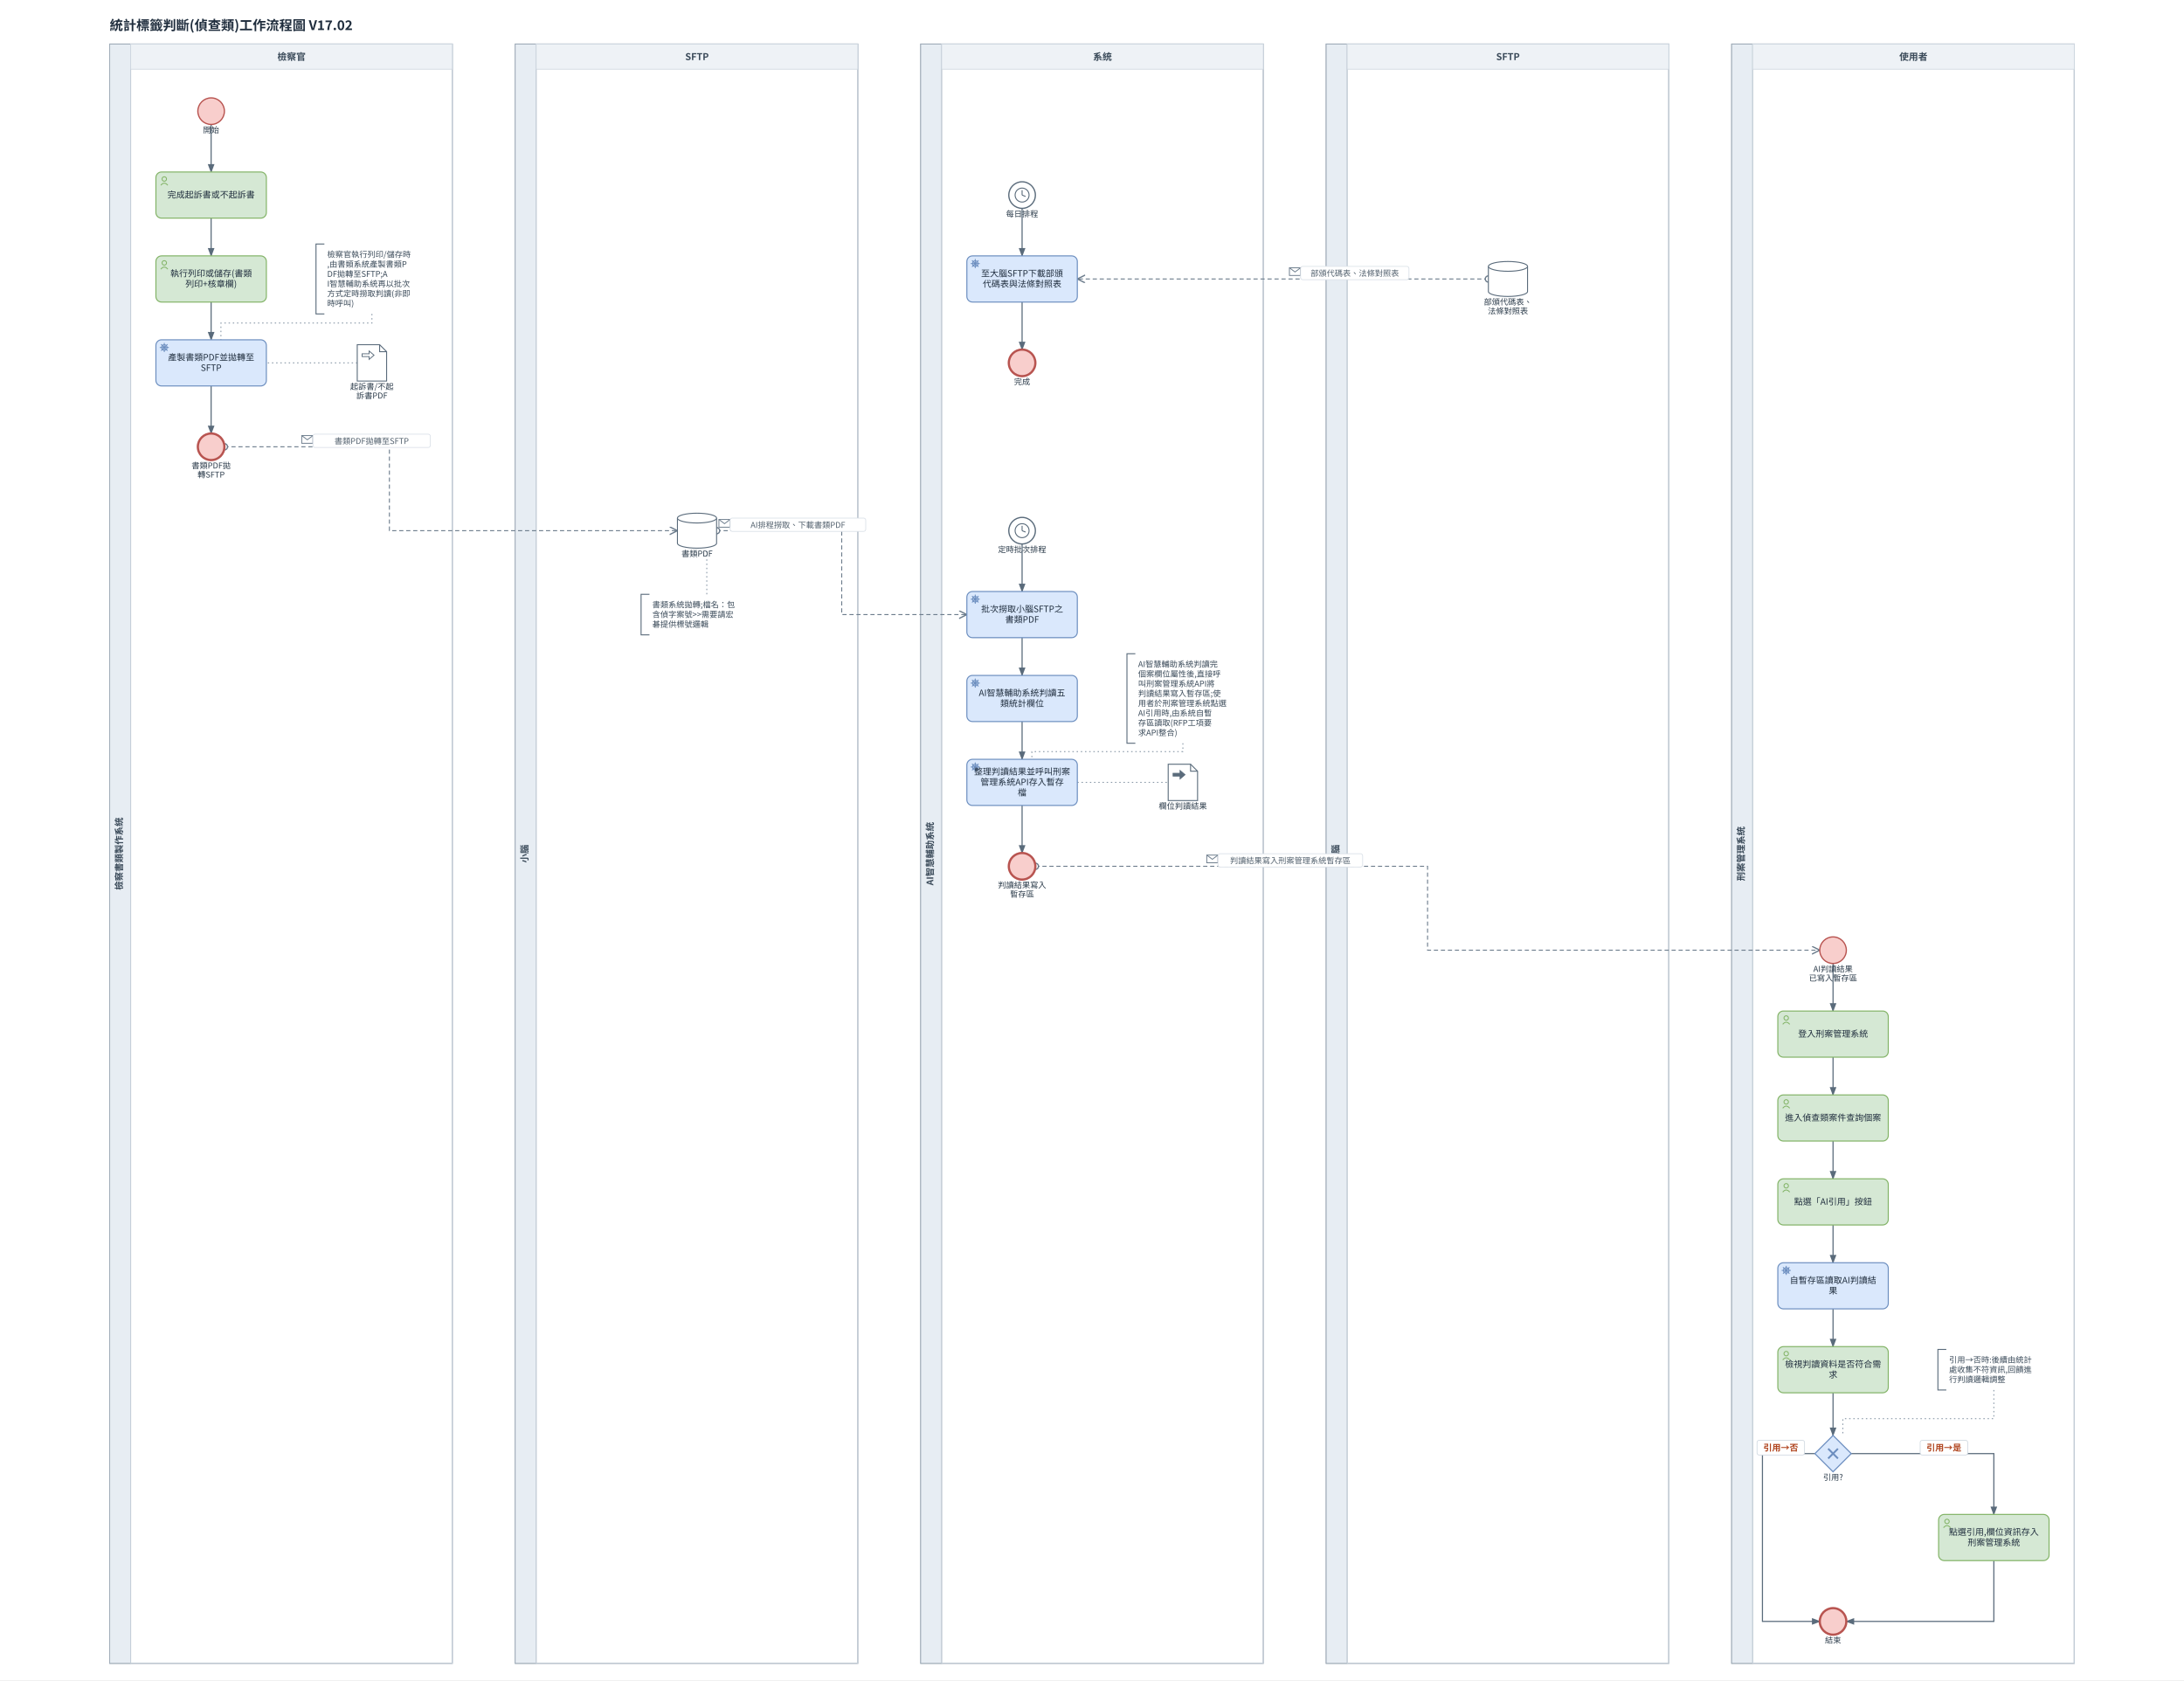
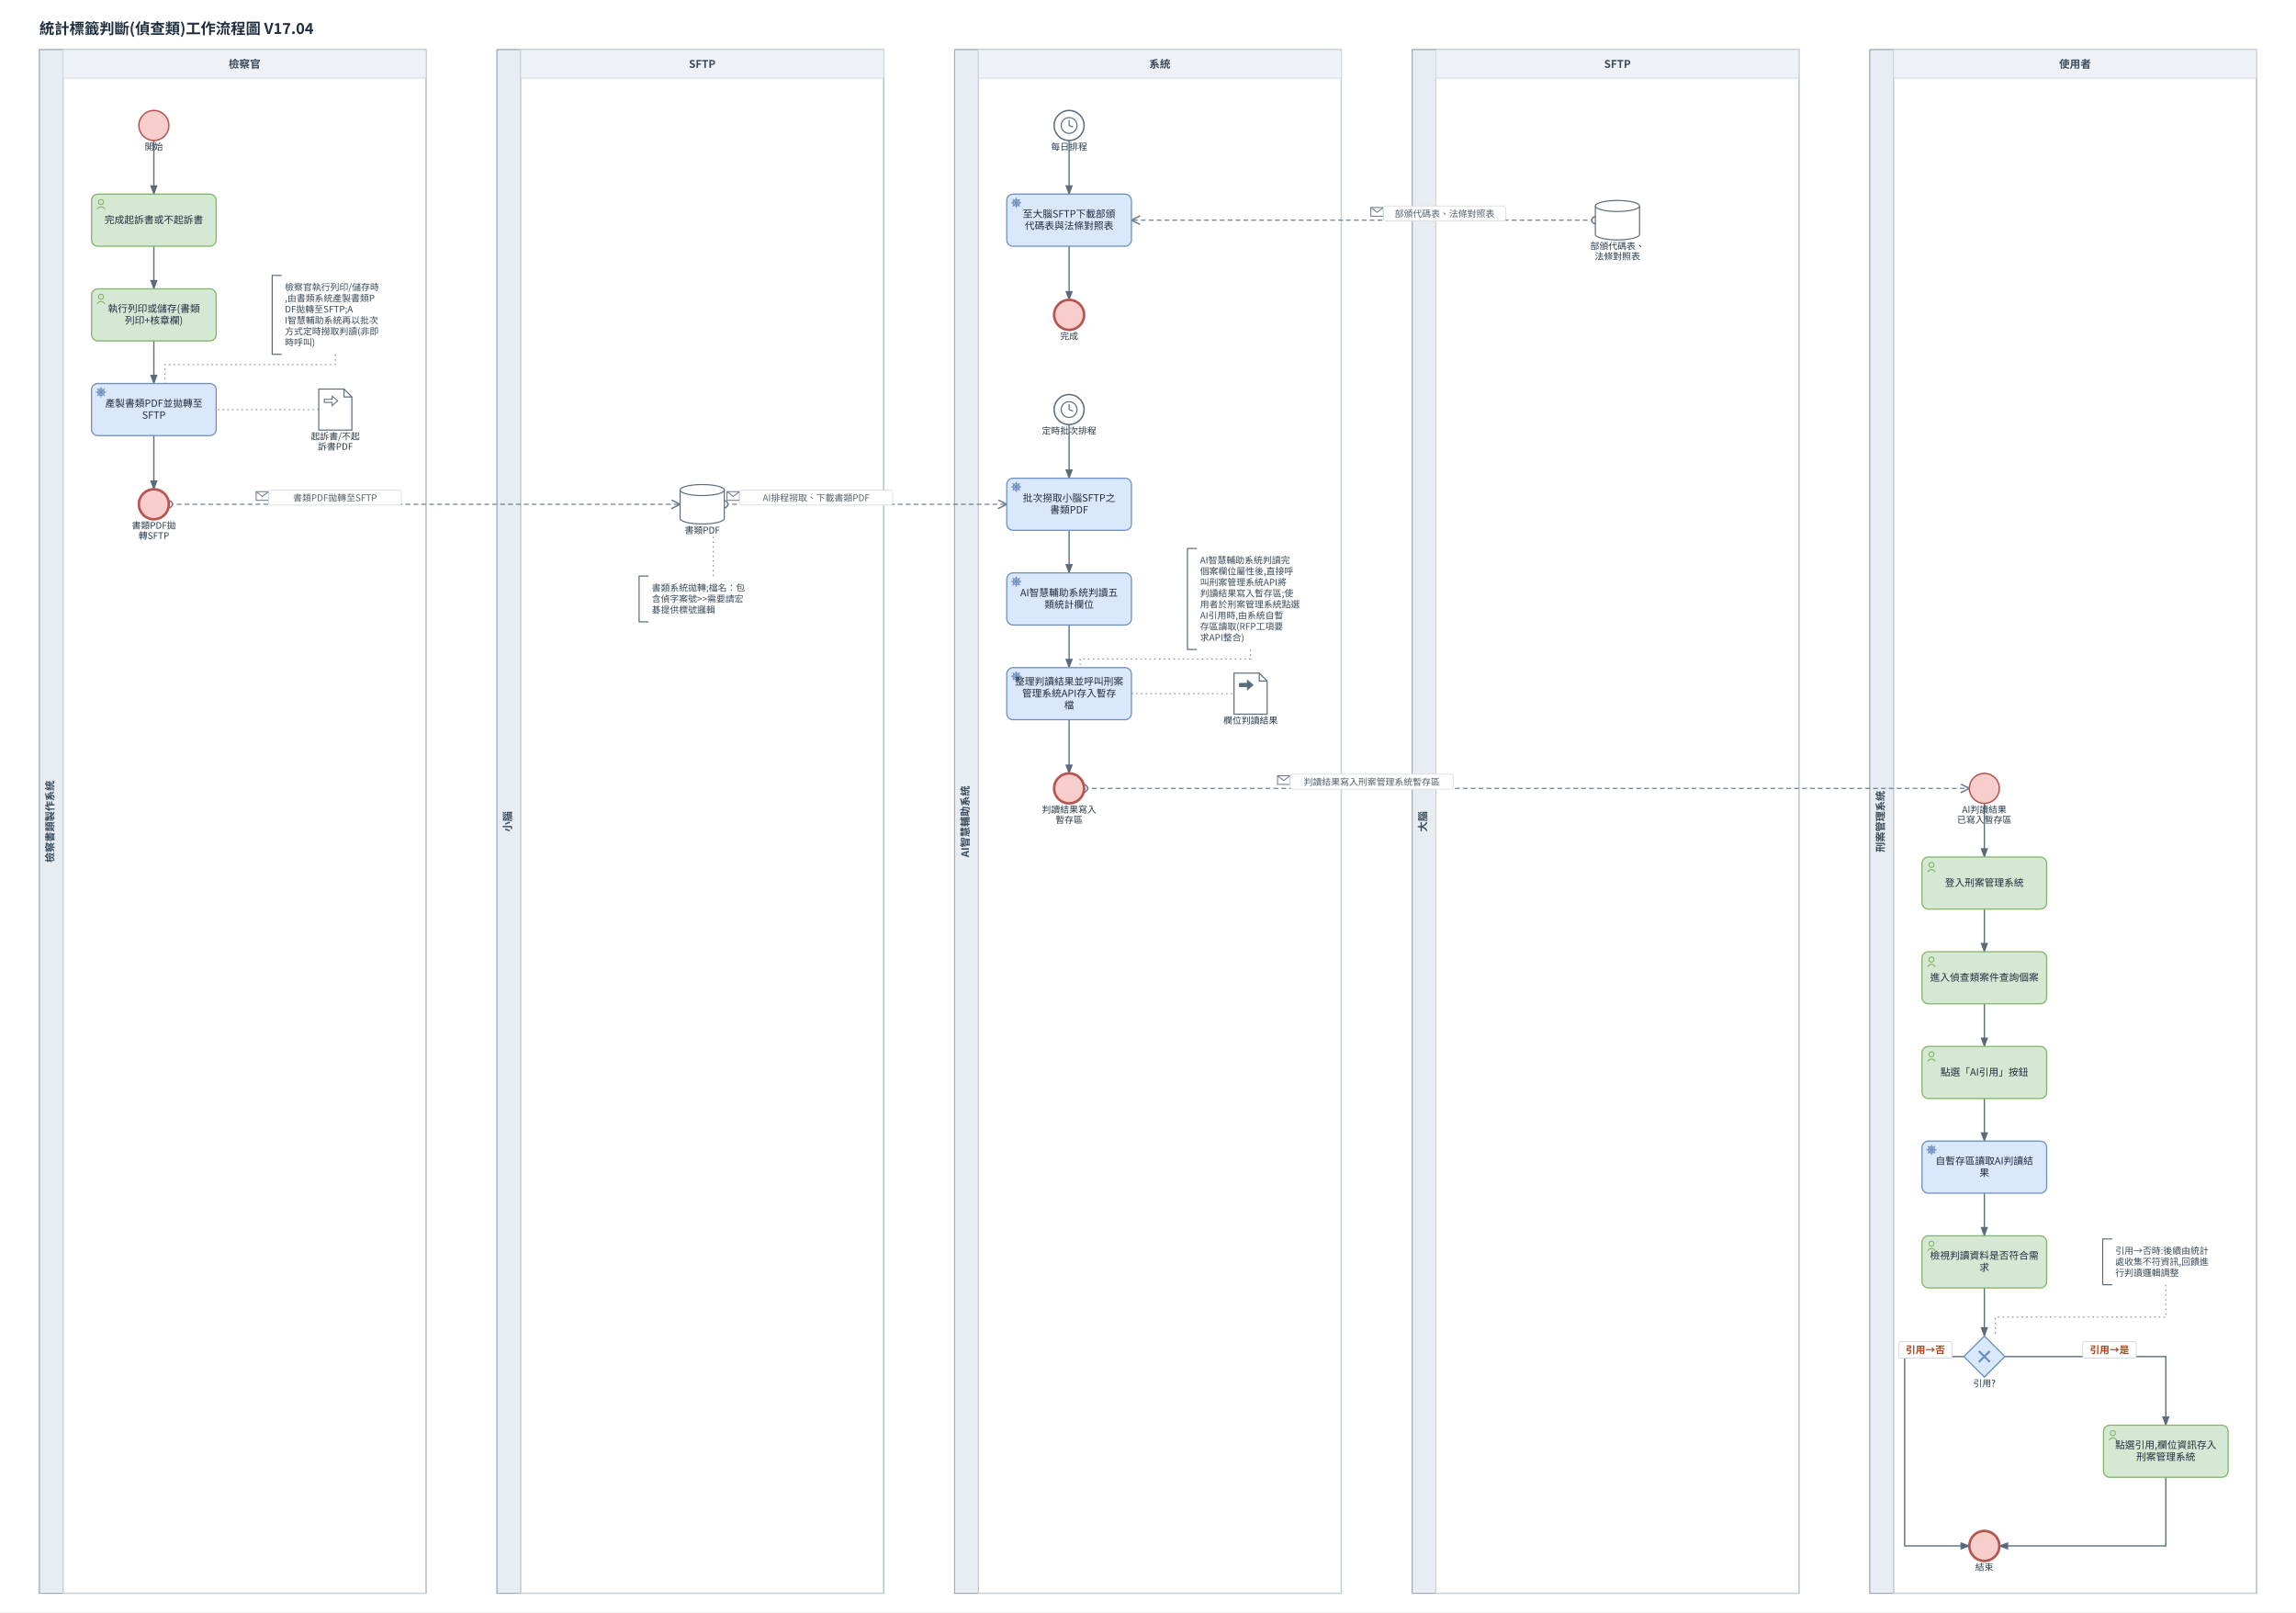
- <svg xmlns="http://www.w3.org/2000/svg" role="img" aria-label="統計標籤判斷(偵查類)工作流程圖 V17.02" viewBox="-17 7 3124 2403" font-family="Microsoft JhengHei, PingFang TC, Noto Sans CJK TC, sans-serif">
-   <rect x="-17" y="7" width="3124" height="2403" fill="#ffffff" />
-   <text x="140" y="50" font-size="19" font-weight="bold" fill="#1f2d3d">統計標籤判斷(偵查類)工作流程圖 V17.02</text>
+ <svg xmlns="http://www.w3.org/2000/svg" role="img" aria-label="統計標籤判斷(偵查類)工作流程圖 V17.04" viewBox="90 7 2910 2043" width="2910" height="2043" font-family="Microsoft JhengHei, PingFang TC, Noto Sans CJK TC, sans-serif">
+   <rect x="90" y="7" width="2910" height="2043" fill="#ffffff" />
+   <text x="140" y="50" font-size="19" font-weight="bold" fill="#1f2d3d">統計標籤判斷(偵查類)工作流程圖 V17.04</text>
  <defs>
    <marker id="arr" markerWidth="9" markerHeight="9" refX="7" refY="3" orient="auto" markerUnits="strokeWidth">
      <path d="M0,0 L8,3 L0,6 Z" fill="#5a6b7b" />
    </marker>
    <marker id="mfarr" markerWidth="11" markerHeight="11" refX="8" refY="4" orient="auto" markerUnits="strokeWidth">
      <path d="M0,0 L8,4 L0,8" fill="none" stroke="#6b7b8b" stroke-width="1.3" />
    </marker>
    <marker id="mfdot" markerWidth="10" markerHeight="10" refX="5" refY="5" orient="auto" markerUnits="strokeWidth">
      <circle cx="5" cy="5" r="3.2" fill="#fff" stroke="#6b7b8b" stroke-width="1.3" />
    </marker>
  </defs>
-   <rect x="140" y="70" width="490" height="2316" fill="none" stroke="#9aa7b4" stroke-width="1.5" />
-   <rect x="140" y="70" width="30" height="2316" fill="#e7edf3" stroke="#9aa7b4" />
-   <text x="158" y="1228.0" font-size="13" font-weight="bold" fill="#3a4a59" text-anchor="middle" transform="rotate(-90 158 1228.0)">檢察書類製作系統</text>
-   <rect x="170" y="70" width="460" height="2316" fill="none" stroke="#cdd6df" />
+   <rect x="140" y="70" width="490" height="1956" fill="none" stroke="#9aa7b4" stroke-width="1.5" />
+   <rect x="140" y="70" width="30" height="1956" fill="#e7edf3" stroke="#9aa7b4" />
+   <text x="158" y="1048.0" font-size="13" font-weight="bold" fill="#3a4a59" text-anchor="middle" transform="rotate(-90 158 1048.0)">檢察書類製作系統</text>
+   <rect x="170" y="70" width="460" height="1956" fill="none" stroke="#cdd6df" />
  <rect x="170" y="70" width="460" height="36" fill="#eef2f6" stroke="#cdd6df" />
  <text x="400.0" y="93" font-size="13.5" font-weight="bold" fill="#3a4a59" text-anchor="middle">檢察官</text>
-   <rect x="720" y="70" width="490" height="2316" fill="none" stroke="#9aa7b4" stroke-width="1.5" />
-   <rect x="720" y="70" width="30" height="2316" fill="#e7edf3" stroke="#9aa7b4" />
-   <text x="738" y="1228.0" font-size="13" font-weight="bold" fill="#3a4a59" text-anchor="middle" transform="rotate(-90 738 1228.0)">小腦</text>
-   <rect x="750" y="70" width="460" height="2316" fill="none" stroke="#cdd6df" />
+   <rect x="720" y="70" width="490" height="1956" fill="none" stroke="#9aa7b4" stroke-width="1.5" />
+   <rect x="720" y="70" width="30" height="1956" fill="#e7edf3" stroke="#9aa7b4" />
+   <text x="738" y="1048.0" font-size="13" font-weight="bold" fill="#3a4a59" text-anchor="middle" transform="rotate(-90 738 1048.0)">小腦</text>
+   <rect x="750" y="70" width="460" height="1956" fill="none" stroke="#cdd6df" />
  <rect x="750" y="70" width="460" height="36" fill="#eef2f6" stroke="#cdd6df" />
  <text x="980.0" y="93" font-size="13.5" font-weight="bold" fill="#3a4a59" text-anchor="middle">SFTP</text>
-   <rect x="1300" y="70" width="490" height="2316" fill="none" stroke="#9aa7b4" stroke-width="1.5" />
-   <rect x="1300" y="70" width="30" height="2316" fill="#e7edf3" stroke="#9aa7b4" />
-   <text x="1318" y="1228.0" font-size="13" font-weight="bold" fill="#3a4a59" text-anchor="middle" transform="rotate(-90 1318 1228.0)">AI智慧輔助系統</text>
-   <rect x="1330" y="70" width="460" height="2316" fill="none" stroke="#cdd6df" />
+   <rect x="1300" y="70" width="490" height="1956" fill="none" stroke="#9aa7b4" stroke-width="1.5" />
+   <rect x="1300" y="70" width="30" height="1956" fill="#e7edf3" stroke="#9aa7b4" />
+   <text x="1318" y="1048.0" font-size="13" font-weight="bold" fill="#3a4a59" text-anchor="middle" transform="rotate(-90 1318 1048.0)">AI智慧輔助系統</text>
+   <rect x="1330" y="70" width="460" height="1956" fill="none" stroke="#cdd6df" />
  <rect x="1330" y="70" width="460" height="36" fill="#eef2f6" stroke="#cdd6df" />
  <text x="1560.0" y="93" font-size="13.5" font-weight="bold" fill="#3a4a59" text-anchor="middle">系統</text>
-   <rect x="1880" y="70" width="490" height="2316" fill="none" stroke="#9aa7b4" stroke-width="1.5" />
-   <rect x="1880" y="70" width="30" height="2316" fill="#e7edf3" stroke="#9aa7b4" />
-   <text x="1898" y="1228.0" font-size="13" font-weight="bold" fill="#3a4a59" text-anchor="middle" transform="rotate(-90 1898 1228.0)">大腦</text>
-   <rect x="1910" y="70" width="460" height="2316" fill="none" stroke="#cdd6df" />
+   <rect x="1880" y="70" width="490" height="1956" fill="none" stroke="#9aa7b4" stroke-width="1.5" />
+   <rect x="1880" y="70" width="30" height="1956" fill="#e7edf3" stroke="#9aa7b4" />
+   <text x="1898" y="1048.0" font-size="13" font-weight="bold" fill="#3a4a59" text-anchor="middle" transform="rotate(-90 1898 1048.0)">大腦</text>
+   <rect x="1910" y="70" width="460" height="1956" fill="none" stroke="#cdd6df" />
  <rect x="1910" y="70" width="460" height="36" fill="#eef2f6" stroke="#cdd6df" />
  <text x="2140.0" y="93" font-size="13.5" font-weight="bold" fill="#3a4a59" text-anchor="middle">SFTP</text>
-   <rect x="2460" y="70" width="490" height="2316" fill="none" stroke="#9aa7b4" stroke-width="1.5" />
-   <rect x="2460" y="70" width="30" height="2316" fill="#e7edf3" stroke="#9aa7b4" />
-   <text x="2478" y="1228.0" font-size="13" font-weight="bold" fill="#3a4a59" text-anchor="middle" transform="rotate(-90 2478 1228.0)">刑案管理系統</text>
-   <rect x="2490" y="70" width="460" height="2316" fill="none" stroke="#cdd6df" />
+   <rect x="2460" y="70" width="490" height="1956" fill="none" stroke="#9aa7b4" stroke-width="1.5" />
+   <rect x="2460" y="70" width="30" height="1956" fill="#e7edf3" stroke="#9aa7b4" />
+   <text x="2478" y="1048.0" font-size="13" font-weight="bold" fill="#3a4a59" text-anchor="middle" transform="rotate(-90 2478 1048.0)">刑案管理系統</text>
+   <rect x="2490" y="70" width="460" height="1956" fill="none" stroke="#cdd6df" />
  <rect x="2490" y="70" width="460" height="36" fill="#eef2f6" stroke="#cdd6df" />
  <text x="2720.0" y="93" font-size="13.5" font-weight="bold" fill="#3a4a59" text-anchor="middle">使用者</text>
  <path d="M285,185 L285,253" fill="none" stroke="#5a6b7b" stroke-width="1.6" marker-end="url(#arr)" />
  <path d="M285,319 L285,373" fill="none" stroke="#5a6b7b" stroke-width="1.6" marker-end="url(#arr)" />
  <path d="M285,439 L285,493" fill="none" stroke="#5a6b7b" stroke-width="1.6" marker-end="url(#arr)" />
  <path d="M285,559 L285,627" fill="none" stroke="#5a6b7b" stroke-width="1.6" marker-end="url(#arr)" />
  <path d="M494,526 L364,526" fill="none" stroke="#8a99a8" stroke-width="1.4" stroke-dasharray="2,4" />
  <path d="M515,456 L515,469 L299,469 L299,493" fill="none" stroke="#8a99a8" stroke-width="1.4" stroke-dasharray="2,4" />
-   <path d="M994,857 L994,791" fill="none" stroke="#8a99a8" stroke-width="1.4" stroke-dasharray="2,4" />
-   <path d="M1445,785 L1445,853" fill="none" stroke="#5a6b7b" stroke-width="1.6" marker-end="url(#arr)" />
-   <path d="M1445,919 L1445,973" fill="none" stroke="#5a6b7b" stroke-width="1.6" marker-end="url(#arr)" />
-   <path d="M1445,1039 L1445,1093" fill="none" stroke="#5a6b7b" stroke-width="1.6" marker-end="url(#arr)" />
-   <path d="M1445,1159 L1445,1227" fill="none" stroke="#5a6b7b" stroke-width="1.6" marker-end="url(#arr)" />
-   <path d="M1445,305 L1445,373" fill="none" stroke="#5a6b7b" stroke-width="1.6" marker-end="url(#arr)" />
-   <path d="M1445,439 L1445,507" fill="none" stroke="#5a6b7b" stroke-width="1.6" marker-end="url(#arr)" />
-   <path d="M1524,1126 L1654,1126" fill="none" stroke="#8a99a8" stroke-width="1.4" stroke-dasharray="2,4" />
-   <path d="M1675,1070 L1675,1082 L1459,1082 L1459,1093" fill="none" stroke="#8a99a8" stroke-width="1.4" stroke-dasharray="2,4" />
-   <path d="M2605,1385 L2605,1453" fill="none" stroke="#5a6b7b" stroke-width="1.6" marker-end="url(#arr)" />
+   <path d="M994,737 L994,671" fill="none" stroke="#8a99a8" stroke-width="1.4" stroke-dasharray="2,4" />
+   <path d="M1445,545 L1445,613" fill="none" stroke="#5a6b7b" stroke-width="1.6" marker-end="url(#arr)" />
+   <path d="M1445,679 L1445,733" fill="none" stroke="#5a6b7b" stroke-width="1.6" marker-end="url(#arr)" />
+   <path d="M1445,799 L1445,853" fill="none" stroke="#5a6b7b" stroke-width="1.6" marker-end="url(#arr)" />
+   <path d="M1445,919 L1445,987" fill="none" stroke="#5a6b7b" stroke-width="1.6" marker-end="url(#arr)" />
+   <path d="M1445,185 L1445,253" fill="none" stroke="#5a6b7b" stroke-width="1.6" marker-end="url(#arr)" />
+   <path d="M1445,319 L1445,387" fill="none" stroke="#5a6b7b" stroke-width="1.6" marker-end="url(#arr)" />
+   <path d="M1524,886 L1654,886" fill="none" stroke="#8a99a8" stroke-width="1.4" stroke-dasharray="2,4" />
+   <path d="M1675,830 L1675,842 L1459,842 L1459,853" fill="none" stroke="#8a99a8" stroke-width="1.4" stroke-dasharray="2,4" />
+   <path d="M2605,1025 L2605,1093" fill="none" stroke="#5a6b7b" stroke-width="1.6" marker-end="url(#arr)" />
+   <path d="M2605,1159 L2605,1213" fill="none" stroke="#5a6b7b" stroke-width="1.6" marker-end="url(#arr)" />
+   <path d="M2605,1279 L2605,1333" fill="none" stroke="#5a6b7b" stroke-width="1.6" marker-end="url(#arr)" />
+   <path d="M2605,1399 L2605,1453" fill="none" stroke="#5a6b7b" stroke-width="1.6" marker-end="url(#arr)" />
  <path d="M2605,1519 L2605,1573" fill="none" stroke="#5a6b7b" stroke-width="1.6" marker-end="url(#arr)" />
-   <path d="M2605,1639 L2605,1693" fill="none" stroke="#5a6b7b" stroke-width="1.6" marker-end="url(#arr)" />
-   <path d="M2605,1759 L2605,1813" fill="none" stroke="#5a6b7b" stroke-width="1.6" marker-end="url(#arr)" />
-   <path d="M2605,1879 L2605,1933" fill="none" stroke="#5a6b7b" stroke-width="1.6" marker-end="url(#arr)" />
-   <path d="M2605,1999 L2605,2060" fill="none" stroke="#5a6b7b" stroke-width="1.6" marker-end="url(#arr)" />
-   <path d="M2579,2086 L2504,2086 L2504,2326 L2586,2326" fill="none" stroke="#5a6b7b" stroke-width="1.6" marker-end="url(#arr)" />
-   <rect x="2496.25" y="2067.0" width="68" height="21" fill="#fff" stroke="#cdd6df" rx="3" />
-   <text x="2530.25" y="2082.0" font-size="12.5" fill="#b0451f" text-anchor="middle" font-weight="bold">引用→否</text>
-   <path d="M2631,2086 L2835,2086 L2835,2173" fill="none" stroke="#5a6b7b" stroke-width="1.6" marker-end="url(#arr)" />
-   <rect x="2729.6" y="2067.0" width="68" height="21" fill="#fff" stroke="#cdd6df" rx="3" />
-   <text x="2763.6" y="2082.0" font-size="12.5" fill="#b0451f" text-anchor="middle" font-weight="bold">引用→是</text>
-   <path d="M2835,2239 L2835,2326 L2624,2326" fill="none" stroke="#5a6b7b" stroke-width="1.6" marker-end="url(#arr)" />
-   <path d="M2835,1995 L2835,2036 L2619,2036 L2619,2060" fill="none" stroke="#8a99a8" stroke-width="1.4" stroke-dasharray="2,4" />
-   <polyline points="304,646 540,646 540,766 952,766" fill="none" stroke="#6b7b8b" stroke-width="1.4" stroke-dasharray="6 4" marker-start="url(#mfdot)" marker-end="url(#mfarr)" />
+   <path d="M2605,1639 L2605,1700" fill="none" stroke="#5a6b7b" stroke-width="1.6" marker-end="url(#arr)" />
+   <path d="M2579,1726 L2504,1726 L2504,1966 L2586,1966" fill="none" stroke="#5a6b7b" stroke-width="1.6" marker-end="url(#arr)" />
+   <rect x="2496.25" y="1707.0" width="68" height="21" fill="#fff" stroke="#cdd6df" rx="3" />
+   <text x="2530.25" y="1722.0" font-size="12.5" fill="#b0451f" text-anchor="middle" font-weight="bold">引用→否</text>
+   <path d="M2631,1726 L2835,1726 L2835,1813" fill="none" stroke="#5a6b7b" stroke-width="1.6" marker-end="url(#arr)" />
+   <rect x="2729.6" y="1707.0" width="68" height="21" fill="#fff" stroke="#cdd6df" rx="3" />
+   <text x="2763.6" y="1722.0" font-size="12.5" fill="#b0451f" text-anchor="middle" font-weight="bold">引用→是</text>
+   <path d="M2835,1879 L2835,1966 L2624,1966" fill="none" stroke="#5a6b7b" stroke-width="1.6" marker-end="url(#arr)" />
+   <path d="M2835,1635 L2835,1676 L2619,1676 L2619,1700" fill="none" stroke="#8a99a8" stroke-width="1.4" stroke-dasharray="2,4" />
+   <polyline points="304,646 628,646 628,646 952,646" fill="none" stroke="#6b7b8b" stroke-width="1.4" stroke-dasharray="6 4" marker-start="url(#mfdot)" marker-end="url(#mfarr)" />
  <rect x="414.6" y="630.0" width="16" height="11" fill="#ffffff" stroke="#6b7b8b" stroke-width="1.2" />
  <path d="M414.6,630.0 L422.6,636.0 L430.6,630.0" fill="none" stroke="#6b7b8b" stroke-width="1.2" />
  <rect x="430.6" y="628.0" width="168" height="19" fill="#fff" stroke="#d7dee6" rx="3" />
  <text x="514.6" y="642.0" font-size="11.5" fill="#52606d" text-anchor="middle">書類PDF拋轉至SFTP</text>
-   <polyline points="1008,766 1187,766 1187,886 1366,886" fill="none" stroke="#6b7b8b" stroke-width="1.4" stroke-dasharray="6 4" marker-start="url(#mfdot)" marker-end="url(#mfarr)" />
-   <rect x="1011.35" y="750.0" width="16" height="11" fill="#ffffff" stroke="#6b7b8b" stroke-width="1.2" />
-   <path d="M1011.35,750.0 L1019.35,756.0 L1027.35,750.0" fill="none" stroke="#6b7b8b" stroke-width="1.2" />
-   <rect x="1027.35" y="748.0" width="194" height="19" fill="#fff" stroke="#d7dee6" rx="3" />
-   <text x="1124.35" y="762.0" font-size="11.5" fill="#52606d" text-anchor="middle">AI排程撈取、下載書類PDF</text>
-   <polyline points="1464,1246 2025,1246 2025,1366 2586,1366" fill="none" stroke="#6b7b8b" stroke-width="1.4" stroke-dasharray="6 4" marker-start="url(#mfdot)" marker-end="url(#mfarr)" />
-   <rect x="1709.15" y="1230.0" width="16" height="11" fill="#ffffff" stroke="#6b7b8b" stroke-width="1.2" />
-   <path d="M1709.15,1230.0 L1717.15,1236.0 L1725.15,1230.0" fill="none" stroke="#6b7b8b" stroke-width="1.2" />
-   <rect x="1725.15" y="1228.0" width="207" height="19" fill="#fff" stroke="#d7dee6" rx="3" />
-   <text x="1828.65" y="1242.0" font-size="11.5" fill="#52606d" text-anchor="middle">判讀結果寫入刑案管理系統暫存區</text>
-   <polyline points="2112,406 1818,406 1818,406 1524,406" fill="none" stroke="#6b7b8b" stroke-width="1.4" stroke-dasharray="6 4" marker-start="url(#mfdot)" marker-end="url(#mfarr)" />
-   <rect x="1827.4" y="390.0" width="16" height="11" fill="#ffffff" stroke="#6b7b8b" stroke-width="1.2" />
-   <path d="M1827.4,390.0 L1835.4,396.0 L1843.4,390.0" fill="none" stroke="#6b7b8b" stroke-width="1.2" />
-   <rect x="1843.4" y="388.0" width="155" height="19" fill="#fff" stroke="#d7dee6" rx="3" />
-   <text x="1920.9" y="402.0" font-size="11.5" fill="#52606d" text-anchor="middle">部頒代碼表、法條對照表</text>
+   <polyline points="1008,646 1187,646 1187,646 1366,646" fill="none" stroke="#6b7b8b" stroke-width="1.4" stroke-dasharray="6 4" marker-start="url(#mfdot)" marker-end="url(#mfarr)" />
+   <rect x="1011.35" y="630.0" width="16" height="11" fill="#ffffff" stroke="#6b7b8b" stroke-width="1.2" />
+   <path d="M1011.35,630.0 L1019.35,636.0 L1027.35,630.0" fill="none" stroke="#6b7b8b" stroke-width="1.2" />
+   <rect x="1027.35" y="628.0" width="194" height="19" fill="#fff" stroke="#d7dee6" rx="3" />
+   <text x="1124.35" y="642.0" font-size="11.5" fill="#52606d" text-anchor="middle">AI排程撈取、下載書類PDF</text>
+   <polyline points="1464,1006 2025,1006 2025,1006 2586,1006" fill="none" stroke="#6b7b8b" stroke-width="1.4" stroke-dasharray="6 4" marker-start="url(#mfdot)" marker-end="url(#mfarr)" />
+   <rect x="1709.15" y="990.0" width="16" height="11" fill="#ffffff" stroke="#6b7b8b" stroke-width="1.2" />
+   <path d="M1709.15,990.0 L1717.15,996.0 L1725.15,990.0" fill="none" stroke="#6b7b8b" stroke-width="1.2" />
+   <rect x="1725.15" y="988.0" width="207" height="19" fill="#fff" stroke="#d7dee6" rx="3" />
+   <text x="1828.65" y="1002.0" font-size="11.5" fill="#52606d" text-anchor="middle">判讀結果寫入刑案管理系統暫存區</text>
+   <polyline points="2112,286 1818,286 1818,286 1524,286" fill="none" stroke="#6b7b8b" stroke-width="1.4" stroke-dasharray="6 4" marker-start="url(#mfdot)" marker-end="url(#mfarr)" />
+   <rect x="1827.4" y="270.0" width="16" height="11" fill="#ffffff" stroke="#6b7b8b" stroke-width="1.2" />
+   <path d="M1827.4,270.0 L1835.4,276.0 L1843.4,270.0" fill="none" stroke="#6b7b8b" stroke-width="1.2" />
+   <rect x="1843.4" y="268.0" width="155" height="19" fill="#fff" stroke="#d7dee6" rx="3" />
+   <text x="1920.9" y="282.0" font-size="11.5" fill="#52606d" text-anchor="middle">部頒代碼表、法條對照表</text>
  <circle cx="285.0" cy="166.0" r="19.0" fill="#f8cecc" stroke="#b85450" stroke-width="1.8" />
  <text x="285.0" y="197" font-size="11.5" fill="#2a3a49" text-anchor="middle">開始</text>
  <rect x="206" y="253" width="158" height="66" rx="8" fill="#d5e8d4" stroke="#82b366" stroke-width="1.5" />
  <circle cx="218" cy="263" r="3.2" fill="none" stroke="#82b366" stroke-width="1.3" />
  <path d="M213,272 Q218,266 223,272" fill="none" stroke="#82b366" stroke-width="1.3" />
  <text x="285.0" y="290.0" font-size="12.5" fill="#1f2d3d" text-anchor="middle">完成起訴書或不起訴書</text>
  <rect x="206" y="373" width="158" height="66" rx="8" fill="#d5e8d4" stroke="#82b366" stroke-width="1.5" />
  <circle cx="218" cy="383" r="3.2" fill="none" stroke="#82b366" stroke-width="1.3" />
  <path d="M213,392 Q218,386 223,392" fill="none" stroke="#82b366" stroke-width="1.3" />
  <text x="285.0" y="402.5" font-size="12.5" fill="#1f2d3d" text-anchor="middle">執行列印或儲存
(書類</text>
  <text x="285.0" y="417.5" font-size="12.5" fill="#1f2d3d" text-anchor="middle">列印+核章欄)</text>
  <rect x="206" y="493" width="158" height="66" rx="8" fill="#dae8fc" stroke="#6c8ebf" stroke-width="1.5" />
  <circle cx="218" cy="504" r="4" fill="none" stroke="#6c8ebf" stroke-width="1.3" />
  <path d="M218,504 l6.5,0.0 M218,504 l-6.5,0.0 M218,504 l0.0,6.5 M218,504 l0.0,-6.5 M218,504 l4.595,4.595 M218,504 l-4.595,4.595 M218,504 l4.595,-4.595 M218,504 l-4.595,-4.595 " stroke="#6c8ebf" stroke-width="1.3" fill="none" />
  <text x="285.0" y="522.5" font-size="12.5" fill="#1f2d3d" text-anchor="middle">產製書類PDF並拋轉至</text>
  <text x="285.0" y="537.5" font-size="12.5" fill="#1f2d3d" text-anchor="middle">SFTP</text>
  <circle cx="285.0" cy="646.0" r="19.0" fill="#f8cecc" stroke="#b85450" stroke-width="3.2" />
  <text x="285.0" y="677" font-size="11.5" fill="#2a3a49" text-anchor="middle">書類PDF拋</text>
  <text x="285.0" y="690" font-size="11.5" fill="#2a3a49" text-anchor="middle">轉SFTP</text>
  <path d="M494,500 L526,500 L536,510 L536,552 L494,552 Z" fill="#ffffff" stroke="#5a6b7b" stroke-width="1.4" />
  <path d="M526,500 L526,510 L536,510" fill="none" stroke="#5a6b7b" stroke-width="1.4" />
  <path d="M501,513 L511,513 L511,509 L518,515 L511,521 L511,517 L501,517 Z" fill="none" stroke="#5a6b7b" stroke-width="1.2" />
  <text x="515.0" y="564" font-size="11.5" fill="#2a3a49" text-anchor="middle">起訴書/不起</text>
  <text x="515.0" y="577" font-size="11.5" fill="#2a3a49" text-anchor="middle">訴書PDF</text>
  <path d="M447,356 L435,356 L435,456 L447,456" fill="none" stroke="#5a6b7b" stroke-width="1.4" />
  <text x="451" y="375.0" font-size="11.5" fill="#3a4a59">檢察官執行列印/儲存時</text>
  <text x="451" y="389.0" font-size="11.5" fill="#3a4a59">,由書類系統產製書類P</text>
  <text x="451" y="403.0" font-size="11.5" fill="#3a4a59">DF拋轉至SFTP;A</text>
  <text x="451" y="417.0" font-size="11.5" fill="#3a4a59">I智慧輔助系統再以批次</text>
  <text x="451" y="431.0" font-size="11.5" fill="#3a4a59">方式定時撈取判讀(非即</text>
  <text x="451" y="445.0" font-size="11.5" fill="#3a4a59">時呼叫)</text>
-   <path d="M952,748 L952,784 A28.0,7 0 0 0 1008,784 L1008,748" fill="#ffffff" stroke="#5a6b7b" stroke-width="1.4" />
-   <ellipse cx="980.0" cy="748" rx="28.0" ry="7" fill="#ffffff" stroke="#5a6b7b" stroke-width="1.4" />
-   <text x="980.0" y="803" font-size="11.5" fill="#2a3a49" text-anchor="middle">書類PDF</text>
-   <path d="M912,857 L900,857 L900,915 L912,915" fill="none" stroke="#5a6b7b" stroke-width="1.4" />
-   <text x="916" y="876.0" font-size="11.5" fill="#3a4a59">書類系統拋轉;檔名：包</text>
-   <text x="916" y="890.0" font-size="11.5" fill="#3a4a59">含偵字案號&gt;&gt;需要請宏</text>
-   <text x="916" y="904.0" font-size="11.5" fill="#3a4a59">碁提供標號邏輯</text>
-   <circle cx="1445.0" cy="766.0" r="19.0" fill="#ffffff" stroke="#5a6b7b" stroke-width="1.8" />
-   <circle cx="1445.0" cy="766.0" r="10" fill="none" stroke="#5a6b7b" stroke-width="1.4" />
-   <path d="M1445.0,766.0 L1445.0,759.0 M1445.0,766.0 L1450.0,768.0" stroke="#5a6b7b" stroke-width="1.4" fill="none" />
-   <text x="1445.0" y="797" font-size="11.5" fill="#2a3a49" text-anchor="middle">定時批次排程</text>
+   <path d="M952,628 L952,664 A28.0,7 0 0 0 1008,664 L1008,628" fill="#ffffff" stroke="#5a6b7b" stroke-width="1.4" />
+   <ellipse cx="980.0" cy="628" rx="28.0" ry="7" fill="#ffffff" stroke="#5a6b7b" stroke-width="1.4" />
+   <text x="980.0" y="683" font-size="11.5" fill="#2a3a49" text-anchor="middle">書類PDF</text>
+   <path d="M912,737 L900,737 L900,795 L912,795" fill="none" stroke="#5a6b7b" stroke-width="1.4" />
+   <text x="916" y="756.0" font-size="11.5" fill="#3a4a59">書類系統拋轉;檔名：包</text>
+   <text x="916" y="770.0" font-size="11.5" fill="#3a4a59">含偵字案號&gt;&gt;需要請宏</text>
+   <text x="916" y="784.0" font-size="11.5" fill="#3a4a59">碁提供標號邏輯</text>
+   <circle cx="1445.0" cy="526.0" r="19.0" fill="#ffffff" stroke="#5a6b7b" stroke-width="1.8" />
+   <circle cx="1445.0" cy="526.0" r="10" fill="none" stroke="#5a6b7b" stroke-width="1.4" />
+   <path d="M1445.0,526.0 L1445.0,519.0 M1445.0,526.0 L1450.0,528.0" stroke="#5a6b7b" stroke-width="1.4" fill="none" />
+   <text x="1445.0" y="557" font-size="11.5" fill="#2a3a49" text-anchor="middle">定時批次排程</text>
+   <rect x="1366" y="613" width="158" height="66" rx="8" fill="#dae8fc" stroke="#6c8ebf" stroke-width="1.5" />
+   <circle cx="1378" cy="624" r="4" fill="none" stroke="#6c8ebf" stroke-width="1.3" />
+   <path d="M1378,624 l6.5,0.0 M1378,624 l-6.5,0.0 M1378,624 l0.0,6.5 M1378,624 l0.0,-6.5 M1378,624 l4.595,4.595 M1378,624 l-4.595,4.595 M1378,624 l4.595,-4.595 M1378,624 l-4.595,-4.595 " stroke="#6c8ebf" stroke-width="1.3" fill="none" />
+   <text x="1445.0" y="642.5" font-size="12.5" fill="#1f2d3d" text-anchor="middle">批次撈取小腦SFTP之</text>
+   <text x="1445.0" y="657.5" font-size="12.5" fill="#1f2d3d" text-anchor="middle">書類PDF</text>
+   <rect x="1366" y="733" width="158" height="66" rx="8" fill="#dae8fc" stroke="#6c8ebf" stroke-width="1.5" />
+   <circle cx="1378" cy="744" r="4" fill="none" stroke="#6c8ebf" stroke-width="1.3" />
+   <path d="M1378,744 l6.5,0.0 M1378,744 l-6.5,0.0 M1378,744 l0.0,6.5 M1378,744 l0.0,-6.5 M1378,744 l4.595,4.595 M1378,744 l-4.595,4.595 M1378,744 l4.595,-4.595 M1378,744 l-4.595,-4.595 " stroke="#6c8ebf" stroke-width="1.3" fill="none" />
+   <text x="1445.0" y="762.5" font-size="12.5" fill="#1f2d3d" text-anchor="middle">AI智慧輔助系統判讀五</text>
+   <text x="1445.0" y="777.5" font-size="12.5" fill="#1f2d3d" text-anchor="middle">類統計欄位</text>
  <rect x="1366" y="853" width="158" height="66" rx="8" fill="#dae8fc" stroke="#6c8ebf" stroke-width="1.5" />
  <circle cx="1378" cy="864" r="4" fill="none" stroke="#6c8ebf" stroke-width="1.3" />
  <path d="M1378,864 l6.5,0.0 M1378,864 l-6.5,0.0 M1378,864 l0.0,6.5 M1378,864 l0.0,-6.5 M1378,864 l4.595,4.595 M1378,864 l-4.595,4.595 M1378,864 l4.595,-4.595 M1378,864 l-4.595,-4.595 " stroke="#6c8ebf" stroke-width="1.3" fill="none" />
-   <text x="1445.0" y="882.5" font-size="12.5" fill="#1f2d3d" text-anchor="middle">批次撈取小腦SFTP之</text>
-   <text x="1445.0" y="897.5" font-size="12.5" fill="#1f2d3d" text-anchor="middle">書類PDF</text>
-   <rect x="1366" y="973" width="158" height="66" rx="8" fill="#dae8fc" stroke="#6c8ebf" stroke-width="1.5" />
-   <circle cx="1378" cy="984" r="4" fill="none" stroke="#6c8ebf" stroke-width="1.3" />
-   <path d="M1378,984 l6.5,0.0 M1378,984 l-6.5,0.0 M1378,984 l0.0,6.5 M1378,984 l0.0,-6.5 M1378,984 l4.595,4.595 M1378,984 l-4.595,4.595 M1378,984 l4.595,-4.595 M1378,984 l-4.595,-4.595 " stroke="#6c8ebf" stroke-width="1.3" fill="none" />
-   <text x="1445.0" y="1002.5" font-size="12.5" fill="#1f2d3d" text-anchor="middle">AI智慧輔助系統判讀五</text>
-   <text x="1445.0" y="1017.5" font-size="12.5" fill="#1f2d3d" text-anchor="middle">類統計欄位</text>
-   <rect x="1366" y="1093" width="158" height="66" rx="8" fill="#dae8fc" stroke="#6c8ebf" stroke-width="1.5" />
-   <circle cx="1378" cy="1104" r="4" fill="none" stroke="#6c8ebf" stroke-width="1.3" />
-   <path d="M1378,1104 l6.5,0.0 M1378,1104 l-6.5,0.0 M1378,1104 l0.0,6.5 M1378,1104 l0.0,-6.5 M1378,1104 l4.595,4.595 M1378,1104 l-4.595,4.595 M1378,1104 l4.595,-4.595 M1378,1104 l-4.595,-4.595 " stroke="#6c8ebf" stroke-width="1.3" fill="none" />
-   <text x="1445.0" y="1115.0" font-size="12.5" fill="#1f2d3d" text-anchor="middle">整理判讀結果並呼叫刑案</text>
-   <text x="1445.0" y="1130.0" font-size="12.5" fill="#1f2d3d" text-anchor="middle">管理系統API存入暫存</text>
-   <text x="1445.0" y="1145.0" font-size="12.5" fill="#1f2d3d" text-anchor="middle">檔</text>
-   <circle cx="1445.0" cy="1246.0" r="19.0" fill="#f8cecc" stroke="#b85450" stroke-width="3.2" />
-   <text x="1445.0" y="1277" font-size="11.5" fill="#2a3a49" text-anchor="middle">判讀結果寫入</text>
-   <text x="1445.0" y="1290" font-size="11.5" fill="#2a3a49" text-anchor="middle">暫存區</text>
-   <path d="M1654,1100 L1686,1100 L1696,1110 L1696,1152 L1654,1152 Z" fill="#ffffff" stroke="#5a6b7b" stroke-width="1.4" />
-   <path d="M1686,1100 L1686,1110 L1696,1110" fill="none" stroke="#5a6b7b" stroke-width="1.4" />
-   <path d="M1661,1113 L1671,1113 L1671,1109 L1678,1115 L1671,1121 L1671,1117 L1661,1117 Z" fill="#5a6b7b" stroke="#5a6b7b" stroke-width="1.2" />
-   <text x="1675.0" y="1164" font-size="11.5" fill="#2a3a49" text-anchor="middle">欄位判讀結果</text>
-   <path d="M1607,942 L1595,942 L1595,1070 L1607,1070" fill="none" stroke="#5a6b7b" stroke-width="1.4" />
-   <text x="1611" y="961.0" font-size="11.5" fill="#3a4a59">AI智慧輔助系統判讀完</text>
-   <text x="1611" y="975.0" font-size="11.5" fill="#3a4a59">個案欄位屬性後,直接呼</text>
-   <text x="1611" y="989.0" font-size="11.5" fill="#3a4a59">叫刑案管理系統API將</text>
-   <text x="1611" y="1003.0" font-size="11.5" fill="#3a4a59">判讀結果寫入暫存區;使</text>
-   <text x="1611" y="1017.0" font-size="11.5" fill="#3a4a59">用者於刑案管理系統點選</text>
-   <text x="1611" y="1031.0" font-size="11.5" fill="#3a4a59">AI引用時,由系統自暫</text>
-   <text x="1611" y="1045.0" font-size="11.5" fill="#3a4a59">存區讀取(RFP工項要</text>
-   <text x="1611" y="1059.0" font-size="11.5" fill="#3a4a59">求API整合)</text>
-   <circle cx="1445.0" cy="286.0" r="19.0" fill="#ffffff" stroke="#5a6b7b" stroke-width="1.8" />
-   <circle cx="1445.0" cy="286.0" r="10" fill="none" stroke="#5a6b7b" stroke-width="1.4" />
-   <path d="M1445.0,286.0 L1445.0,279.0 M1445.0,286.0 L1450.0,288.0" stroke="#5a6b7b" stroke-width="1.4" fill="none" />
-   <text x="1445.0" y="317" font-size="11.5" fill="#2a3a49" text-anchor="middle">每日排程</text>
-   <rect x="1366" y="373" width="158" height="66" rx="8" fill="#dae8fc" stroke="#6c8ebf" stroke-width="1.5" />
-   <circle cx="1378" cy="384" r="4" fill="none" stroke="#6c8ebf" stroke-width="1.3" />
-   <path d="M1378,384 l6.5,0.0 M1378,384 l-6.5,0.0 M1378,384 l0.0,6.5 M1378,384 l0.0,-6.5 M1378,384 l4.595,4.595 M1378,384 l-4.595,4.595 M1378,384 l4.595,-4.595 M1378,384 l-4.595,-4.595 " stroke="#6c8ebf" stroke-width="1.3" fill="none" />
-   <text x="1445.0" y="402.5" font-size="12.5" fill="#1f2d3d" text-anchor="middle">至大腦SFTP下載部頒</text>
-   <text x="1445.0" y="417.5" font-size="12.5" fill="#1f2d3d" text-anchor="middle">代碼表與法條對照表</text>
-   <circle cx="1445.0" cy="526.0" r="19.0" fill="#f8cecc" stroke="#b85450" stroke-width="3.2" />
-   <text x="1445.0" y="557" font-size="11.5" fill="#2a3a49" text-anchor="middle">完成</text>
-   <path d="M2112,388 L2112,424 A28.0,7 0 0 0 2168,424 L2168,388" fill="#ffffff" stroke="#5a6b7b" stroke-width="1.4" />
-   <ellipse cx="2140.0" cy="388" rx="28.0" ry="7" fill="#ffffff" stroke="#5a6b7b" stroke-width="1.4" />
-   <text x="2140.0" y="443" font-size="11.5" fill="#2a3a49" text-anchor="middle">部頒代碼表、</text>
-   <text x="2140.0" y="456" font-size="11.5" fill="#2a3a49" text-anchor="middle">法條對照表</text>
-   <circle cx="2605.0" cy="1366.0" r="19.0" fill="#f8cecc" stroke="#b85450" stroke-width="1.8" />
-   <text x="2605.0" y="1397" font-size="11.5" fill="#2a3a49" text-anchor="middle">AI判讀結果</text>
-   <text x="2605.0" y="1410" font-size="11.5" fill="#2a3a49" text-anchor="middle">已寫入暫存區</text>
-   <rect x="2526" y="1453" width="158" height="66" rx="8" fill="#d5e8d4" stroke="#82b366" stroke-width="1.5" />
-   <circle cx="2538" cy="1463" r="3.2" fill="none" stroke="#82b366" stroke-width="1.3" />
-   <path d="M2533,1472 Q2538,1466 2543,1472" fill="none" stroke="#82b366" stroke-width="1.3" />
-   <text x="2605.0" y="1490.0" font-size="12.5" fill="#1f2d3d" text-anchor="middle">登入刑案管理系統</text>
+   <text x="1445.0" y="875.0" font-size="12.5" fill="#1f2d3d" text-anchor="middle">整理判讀結果並呼叫刑案</text>
+   <text x="1445.0" y="890.0" font-size="12.5" fill="#1f2d3d" text-anchor="middle">管理系統API存入暫存</text>
+   <text x="1445.0" y="905.0" font-size="12.5" fill="#1f2d3d" text-anchor="middle">檔</text>
+   <circle cx="1445.0" cy="1006.0" r="19.0" fill="#f8cecc" stroke="#b85450" stroke-width="3.2" />
+   <text x="1445.0" y="1037" font-size="11.5" fill="#2a3a49" text-anchor="middle">判讀結果寫入</text>
+   <text x="1445.0" y="1050" font-size="11.5" fill="#2a3a49" text-anchor="middle">暫存區</text>
+   <path d="M1654,860 L1686,860 L1696,870 L1696,912 L1654,912 Z" fill="#ffffff" stroke="#5a6b7b" stroke-width="1.4" />
+   <path d="M1686,860 L1686,870 L1696,870" fill="none" stroke="#5a6b7b" stroke-width="1.4" />
+   <path d="M1661,873 L1671,873 L1671,869 L1678,875 L1671,881 L1671,877 L1661,877 Z" fill="#5a6b7b" stroke="#5a6b7b" stroke-width="1.2" />
+   <text x="1675.0" y="924" font-size="11.5" fill="#2a3a49" text-anchor="middle">欄位判讀結果</text>
+   <path d="M1607,702 L1595,702 L1595,830 L1607,830" fill="none" stroke="#5a6b7b" stroke-width="1.4" />
+   <text x="1611" y="721.0" font-size="11.5" fill="#3a4a59">AI智慧輔助系統判讀完</text>
+   <text x="1611" y="735.0" font-size="11.5" fill="#3a4a59">個案欄位屬性後,直接呼</text>
+   <text x="1611" y="749.0" font-size="11.5" fill="#3a4a59">叫刑案管理系統API將</text>
+   <text x="1611" y="763.0" font-size="11.5" fill="#3a4a59">判讀結果寫入暫存區;使</text>
+   <text x="1611" y="777.0" font-size="11.5" fill="#3a4a59">用者於刑案管理系統點選</text>
+   <text x="1611" y="791.0" font-size="11.5" fill="#3a4a59">AI引用時,由系統自暫</text>
+   <text x="1611" y="805.0" font-size="11.5" fill="#3a4a59">存區讀取(RFP工項要</text>
+   <text x="1611" y="819.0" font-size="11.5" fill="#3a4a59">求API整合)</text>
+   <circle cx="1445.0" cy="166.0" r="19.0" fill="#ffffff" stroke="#5a6b7b" stroke-width="1.8" />
+   <circle cx="1445.0" cy="166.0" r="10" fill="none" stroke="#5a6b7b" stroke-width="1.4" />
+   <path d="M1445.0,166.0 L1445.0,159.0 M1445.0,166.0 L1450.0,168.0" stroke="#5a6b7b" stroke-width="1.4" fill="none" />
+   <text x="1445.0" y="197" font-size="11.5" fill="#2a3a49" text-anchor="middle">每日排程</text>
+   <rect x="1366" y="253" width="158" height="66" rx="8" fill="#dae8fc" stroke="#6c8ebf" stroke-width="1.5" />
+   <circle cx="1378" cy="264" r="4" fill="none" stroke="#6c8ebf" stroke-width="1.3" />
+   <path d="M1378,264 l6.5,0.0 M1378,264 l-6.5,0.0 M1378,264 l0.0,6.5 M1378,264 l0.0,-6.5 M1378,264 l4.595,4.595 M1378,264 l-4.595,4.595 M1378,264 l4.595,-4.595 M1378,264 l-4.595,-4.595 " stroke="#6c8ebf" stroke-width="1.3" fill="none" />
+   <text x="1445.0" y="282.5" font-size="12.5" fill="#1f2d3d" text-anchor="middle">至大腦SFTP下載部頒</text>
+   <text x="1445.0" y="297.5" font-size="12.5" fill="#1f2d3d" text-anchor="middle">代碼表與法條對照表</text>
+   <circle cx="1445.0" cy="406.0" r="19.0" fill="#f8cecc" stroke="#b85450" stroke-width="3.2" />
+   <text x="1445.0" y="437" font-size="11.5" fill="#2a3a49" text-anchor="middle">完成</text>
+   <path d="M2112,268 L2112,304 A28.0,7 0 0 0 2168,304 L2168,268" fill="#ffffff" stroke="#5a6b7b" stroke-width="1.4" />
+   <ellipse cx="2140.0" cy="268" rx="28.0" ry="7" fill="#ffffff" stroke="#5a6b7b" stroke-width="1.4" />
+   <text x="2140.0" y="323" font-size="11.5" fill="#2a3a49" text-anchor="middle">部頒代碼表、</text>
+   <text x="2140.0" y="336" font-size="11.5" fill="#2a3a49" text-anchor="middle">法條對照表</text>
+   <circle cx="2605.0" cy="1006.0" r="19.0" fill="#f8cecc" stroke="#b85450" stroke-width="1.8" />
+   <text x="2605.0" y="1037" font-size="11.5" fill="#2a3a49" text-anchor="middle">AI判讀結果</text>
+   <text x="2605.0" y="1050" font-size="11.5" fill="#2a3a49" text-anchor="middle">已寫入暫存區</text>
+   <rect x="2526" y="1093" width="158" height="66" rx="8" fill="#d5e8d4" stroke="#82b366" stroke-width="1.5" />
+   <circle cx="2538" cy="1103" r="3.2" fill="none" stroke="#82b366" stroke-width="1.3" />
+   <path d="M2533,1112 Q2538,1106 2543,1112" fill="none" stroke="#82b366" stroke-width="1.3" />
+   <text x="2605.0" y="1130.0" font-size="12.5" fill="#1f2d3d" text-anchor="middle">登入刑案管理系統</text>
+   <rect x="2526" y="1213" width="158" height="66" rx="8" fill="#d5e8d4" stroke="#82b366" stroke-width="1.5" />
+   <circle cx="2538" cy="1223" r="3.2" fill="none" stroke="#82b366" stroke-width="1.3" />
+   <path d="M2533,1232 Q2538,1226 2543,1232" fill="none" stroke="#82b366" stroke-width="1.3" />
+   <text x="2605.0" y="1250.0" font-size="12.5" fill="#1f2d3d" text-anchor="middle">進入偵查類案件查詢個案</text>
+   <rect x="2526" y="1333" width="158" height="66" rx="8" fill="#d5e8d4" stroke="#82b366" stroke-width="1.5" />
+   <circle cx="2538" cy="1343" r="3.2" fill="none" stroke="#82b366" stroke-width="1.3" />
+   <path d="M2533,1352 Q2538,1346 2543,1352" fill="none" stroke="#82b366" stroke-width="1.3" />
+   <text x="2605.0" y="1370.0" font-size="12.5" fill="#1f2d3d" text-anchor="middle">點選「AI引用」按鈕</text>
+   <rect x="2526" y="1453" width="158" height="66" rx="8" fill="#dae8fc" stroke="#6c8ebf" stroke-width="1.5" />
+   <circle cx="2538" cy="1464" r="4" fill="none" stroke="#6c8ebf" stroke-width="1.3" />
+   <path d="M2538,1464 l6.5,0.0 M2538,1464 l-6.5,0.0 M2538,1464 l0.0,6.5 M2538,1464 l0.0,-6.5 M2538,1464 l4.595,4.595 M2538,1464 l-4.595,4.595 M2538,1464 l4.595,-4.595 M2538,1464 l-4.595,-4.595 " stroke="#6c8ebf" stroke-width="1.3" fill="none" />
+   <text x="2605.0" y="1482.5" font-size="12.5" fill="#1f2d3d" text-anchor="middle">自暫存區讀取AI判讀結</text>
+   <text x="2605.0" y="1497.5" font-size="12.5" fill="#1f2d3d" text-anchor="middle">果</text>
  <rect x="2526" y="1573" width="158" height="66" rx="8" fill="#d5e8d4" stroke="#82b366" stroke-width="1.5" />
  <circle cx="2538" cy="1583" r="3.2" fill="none" stroke="#82b366" stroke-width="1.3" />
  <path d="M2533,1592 Q2538,1586 2543,1592" fill="none" stroke="#82b366" stroke-width="1.3" />
-   <text x="2605.0" y="1610.0" font-size="12.5" fill="#1f2d3d" text-anchor="middle">進入偵查類案件查詢個案</text>
-   <rect x="2526" y="1693" width="158" height="66" rx="8" fill="#d5e8d4" stroke="#82b366" stroke-width="1.5" />
-   <circle cx="2538" cy="1703" r="3.2" fill="none" stroke="#82b366" stroke-width="1.3" />
-   <path d="M2533,1712 Q2538,1706 2543,1712" fill="none" stroke="#82b366" stroke-width="1.3" />
-   <text x="2605.0" y="1730.0" font-size="12.5" fill="#1f2d3d" text-anchor="middle">點選「AI引用」按鈕</text>
-   <rect x="2526" y="1813" width="158" height="66" rx="8" fill="#dae8fc" stroke="#6c8ebf" stroke-width="1.5" />
-   <circle cx="2538" cy="1824" r="4" fill="none" stroke="#6c8ebf" stroke-width="1.3" />
-   <path d="M2538,1824 l6.5,0.0 M2538,1824 l-6.5,0.0 M2538,1824 l0.0,6.5 M2538,1824 l0.0,-6.5 M2538,1824 l4.595,4.595 M2538,1824 l-4.595,4.595 M2538,1824 l4.595,-4.595 M2538,1824 l-4.595,-4.595 " stroke="#6c8ebf" stroke-width="1.3" fill="none" />
-   <text x="2605.0" y="1842.5" font-size="12.5" fill="#1f2d3d" text-anchor="middle">自暫存區讀取AI判讀結</text>
-   <text x="2605.0" y="1857.5" font-size="12.5" fill="#1f2d3d" text-anchor="middle">果</text>
-   <rect x="2526" y="1933" width="158" height="66" rx="8" fill="#d5e8d4" stroke="#82b366" stroke-width="1.5" />
-   <circle cx="2538" cy="1943" r="3.2" fill="none" stroke="#82b366" stroke-width="1.3" />
-   <path d="M2533,1952 Q2538,1946 2543,1952" fill="none" stroke="#82b366" stroke-width="1.3" />
-   <text x="2605.0" y="1962.5" font-size="12.5" fill="#1f2d3d" text-anchor="middle">檢視判讀資料是否符合需</text>
-   <text x="2605.0" y="1977.5" font-size="12.5" fill="#1f2d3d" text-anchor="middle">求</text>
-   <polygon points="2605.0,2060 2631,2086.0 2605.0,2112 2579,2086.0" fill="#dae8fc" stroke="#6c8ebf" stroke-width="1.6" />
-   <path d="M2598.0,2079.0 L2612.0,2093.0 M2598.0,2093.0 L2612.0,2079.0" stroke="#6c8ebf" stroke-width="2.6" fill="none" />
-   <text x="2605.0" y="2124" font-size="11.5" fill="#2a3a49" text-anchor="middle">引用?</text>
-   <circle cx="2605.0" cy="2326.0" r="19.0" fill="#f8cecc" stroke="#b85450" stroke-width="3.2" />
-   <text x="2605.0" y="2357" font-size="11.5" fill="#2a3a49" text-anchor="middle">結束</text>
-   <rect x="2756" y="2173" width="158" height="66" rx="8" fill="#d5e8d4" stroke="#82b366" stroke-width="1.5" />
-   <circle cx="2768" cy="2183" r="3.2" fill="none" stroke="#82b366" stroke-width="1.3" />
-   <path d="M2763,2192 Q2768,2186 2773,2192" fill="none" stroke="#82b366" stroke-width="1.3" />
-   <text x="2835.0" y="2202.5" font-size="12.5" fill="#1f2d3d" text-anchor="middle">點選引用,欄位資訊存入</text>
-   <text x="2835.0" y="2217.5" font-size="12.5" fill="#1f2d3d" text-anchor="middle">刑案管理系統</text>
-   <path d="M2767,1937 L2755,1937 L2755,1995 L2767,1995" fill="none" stroke="#5a6b7b" stroke-width="1.4" />
-   <text x="2771" y="1956.0" font-size="11.5" fill="#3a4a59">引用→否時:後續由統計</text>
-   <text x="2771" y="1970.0" font-size="11.5" fill="#3a4a59">處收集不符資訊,回饋進</text>
-   <text x="2771" y="1984.0" font-size="11.5" fill="#3a4a59">行判讀邏輯調整</text>
+   <text x="2605.0" y="1602.5" font-size="12.5" fill="#1f2d3d" text-anchor="middle">檢視判讀資料是否符合需</text>
+   <text x="2605.0" y="1617.5" font-size="12.5" fill="#1f2d3d" text-anchor="middle">求</text>
+   <polygon points="2605.0,1700 2631,1726.0 2605.0,1752 2579,1726.0" fill="#dae8fc" stroke="#6c8ebf" stroke-width="1.6" />
+   <path d="M2598.0,1719.0 L2612.0,1733.0 M2598.0,1733.0 L2612.0,1719.0" stroke="#6c8ebf" stroke-width="2.6" fill="none" />
+   <text x="2605.0" y="1764" font-size="11.5" fill="#2a3a49" text-anchor="middle">引用?</text>
+   <circle cx="2605.0" cy="1966.0" r="19.0" fill="#f8cecc" stroke="#b85450" stroke-width="3.2" />
+   <text x="2605.0" y="1997" font-size="11.5" fill="#2a3a49" text-anchor="middle">結束</text>
+   <rect x="2756" y="1813" width="158" height="66" rx="8" fill="#d5e8d4" stroke="#82b366" stroke-width="1.5" />
+   <circle cx="2768" cy="1823" r="3.2" fill="none" stroke="#82b366" stroke-width="1.3" />
+   <path d="M2763,1832 Q2768,1826 2773,1832" fill="none" stroke="#82b366" stroke-width="1.3" />
+   <text x="2835.0" y="1842.5" font-size="12.5" fill="#1f2d3d" text-anchor="middle">點選引用,欄位資訊存入</text>
+   <text x="2835.0" y="1857.5" font-size="12.5" fill="#1f2d3d" text-anchor="middle">刑案管理系統</text>
+   <path d="M2767,1577 L2755,1577 L2755,1635 L2767,1635" fill="none" stroke="#5a6b7b" stroke-width="1.4" />
+   <text x="2771" y="1596.0" font-size="11.5" fill="#3a4a59">引用→否時:後續由統計</text>
+   <text x="2771" y="1610.0" font-size="11.5" fill="#3a4a59">處收集不符資訊,回饋進</text>
+   <text x="2771" y="1624.0" font-size="11.5" fill="#3a4a59">行判讀邏輯調整</text>
</svg>
